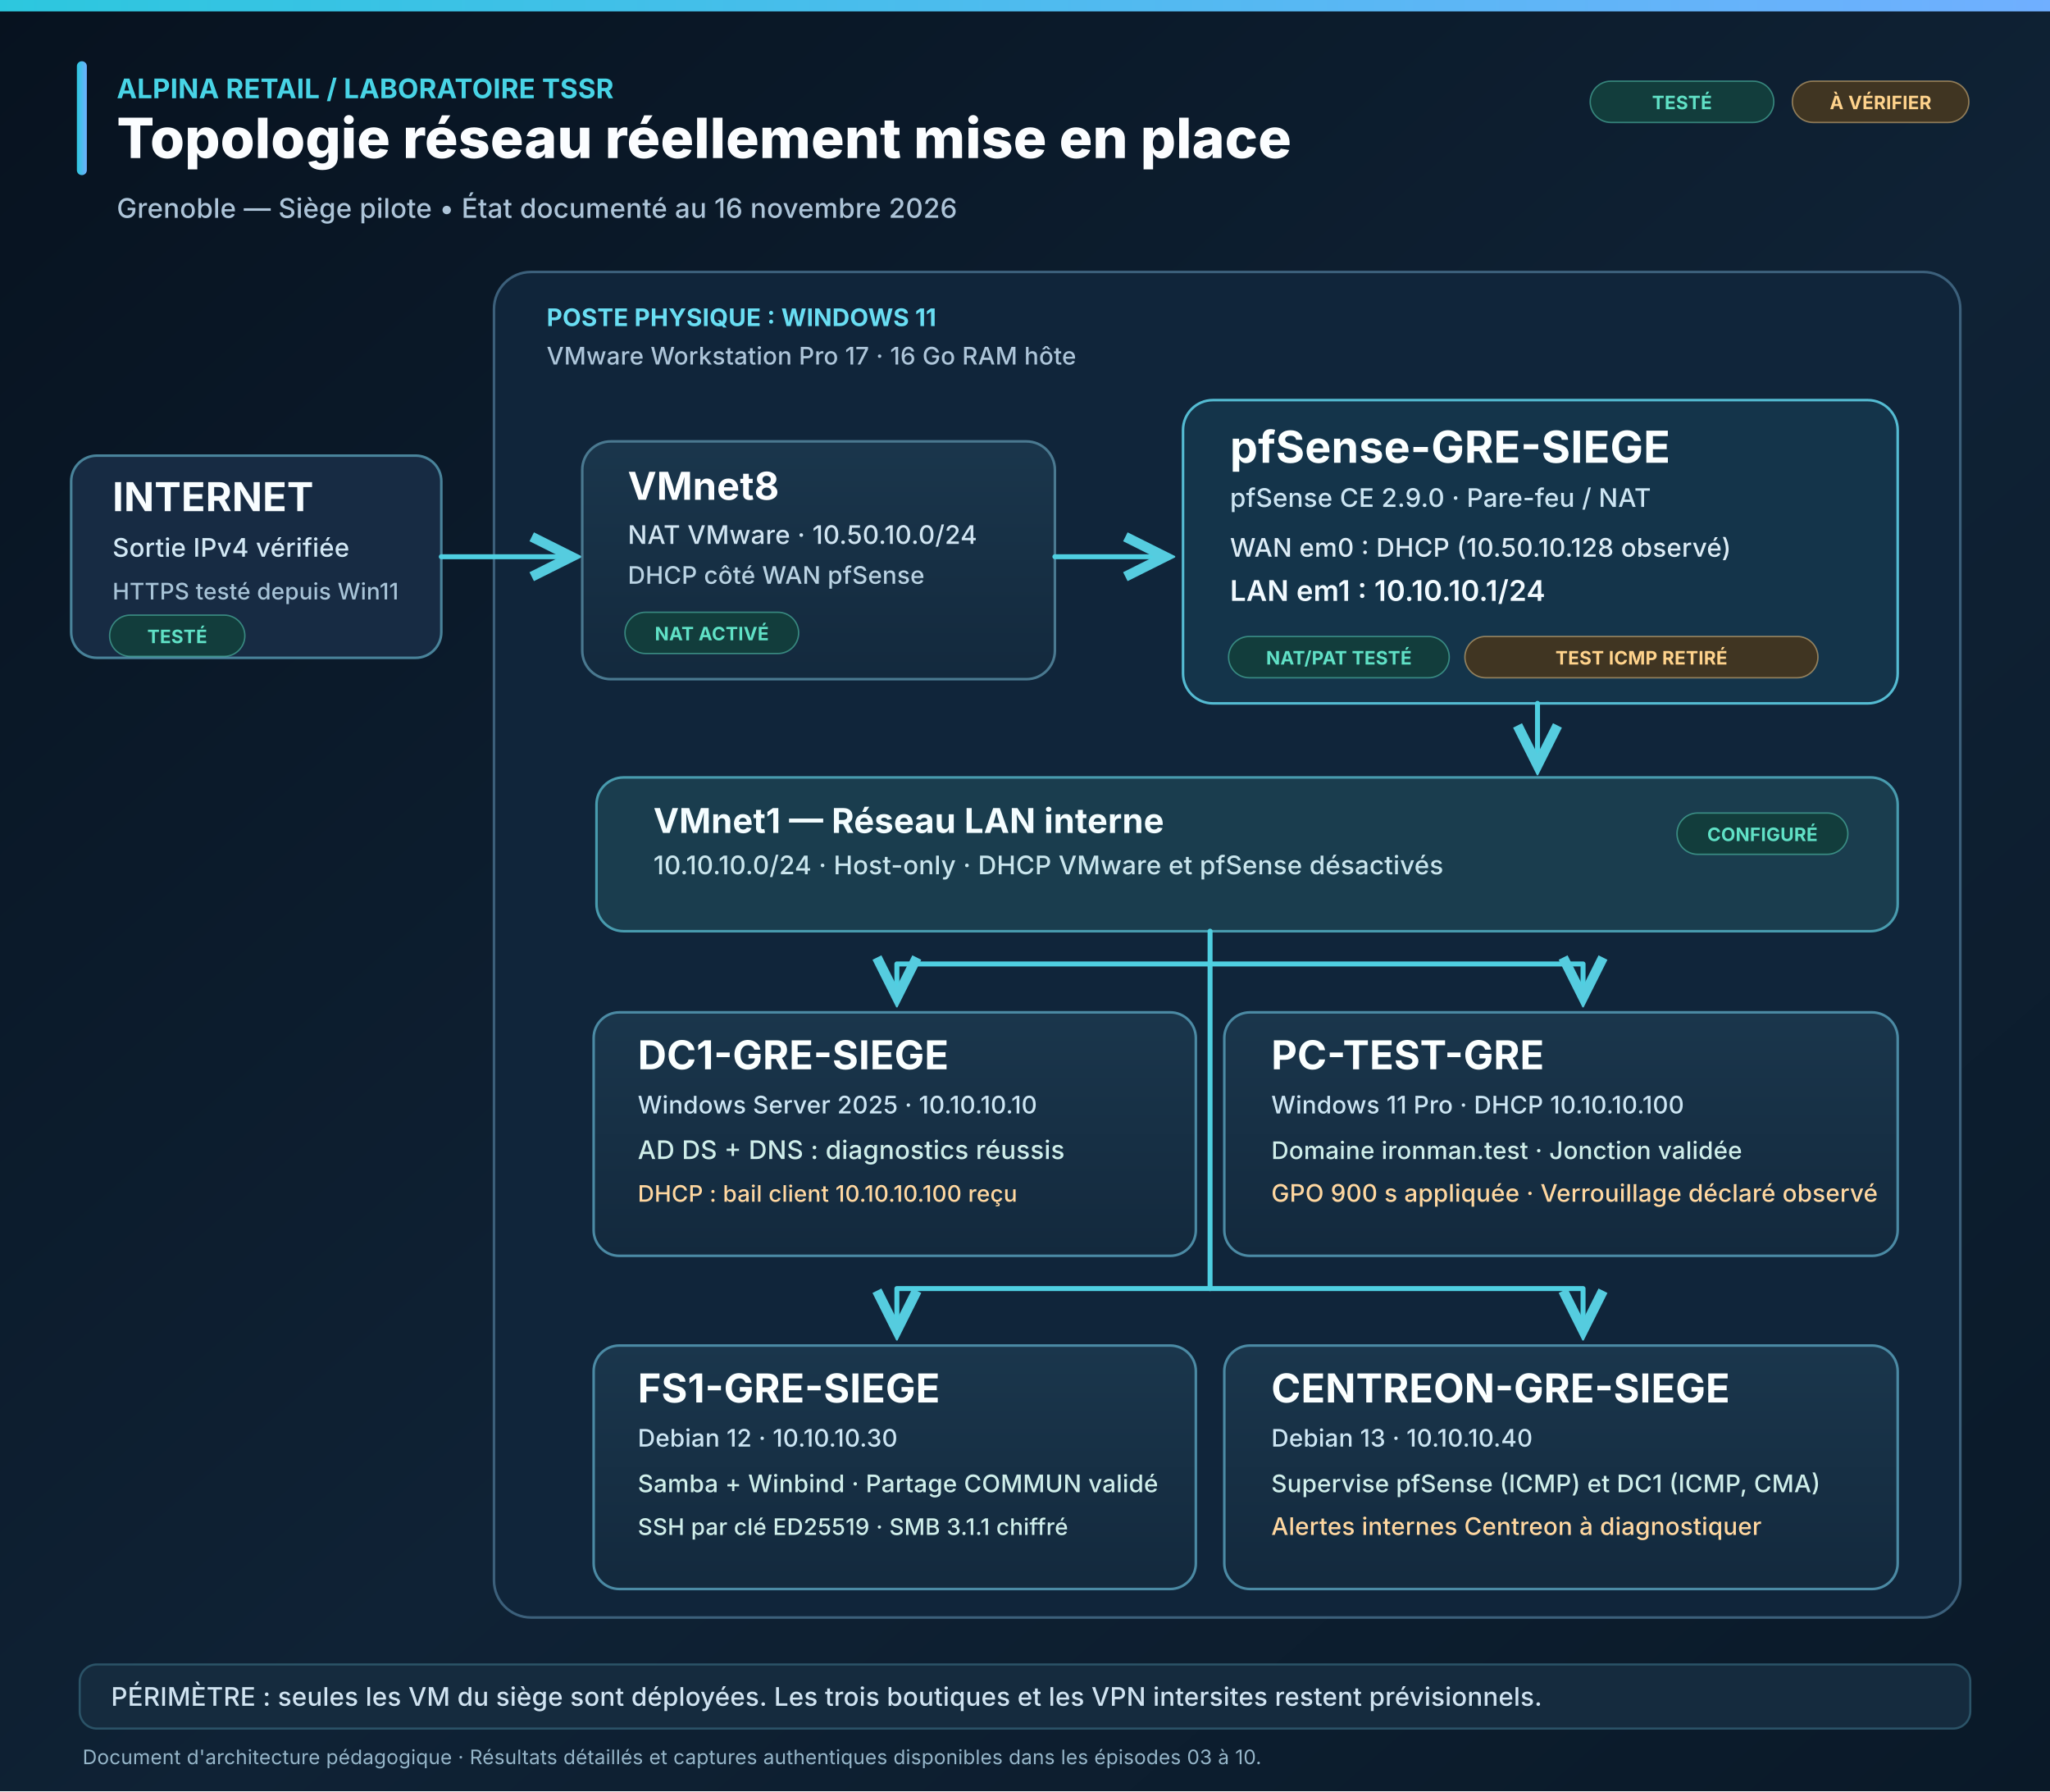
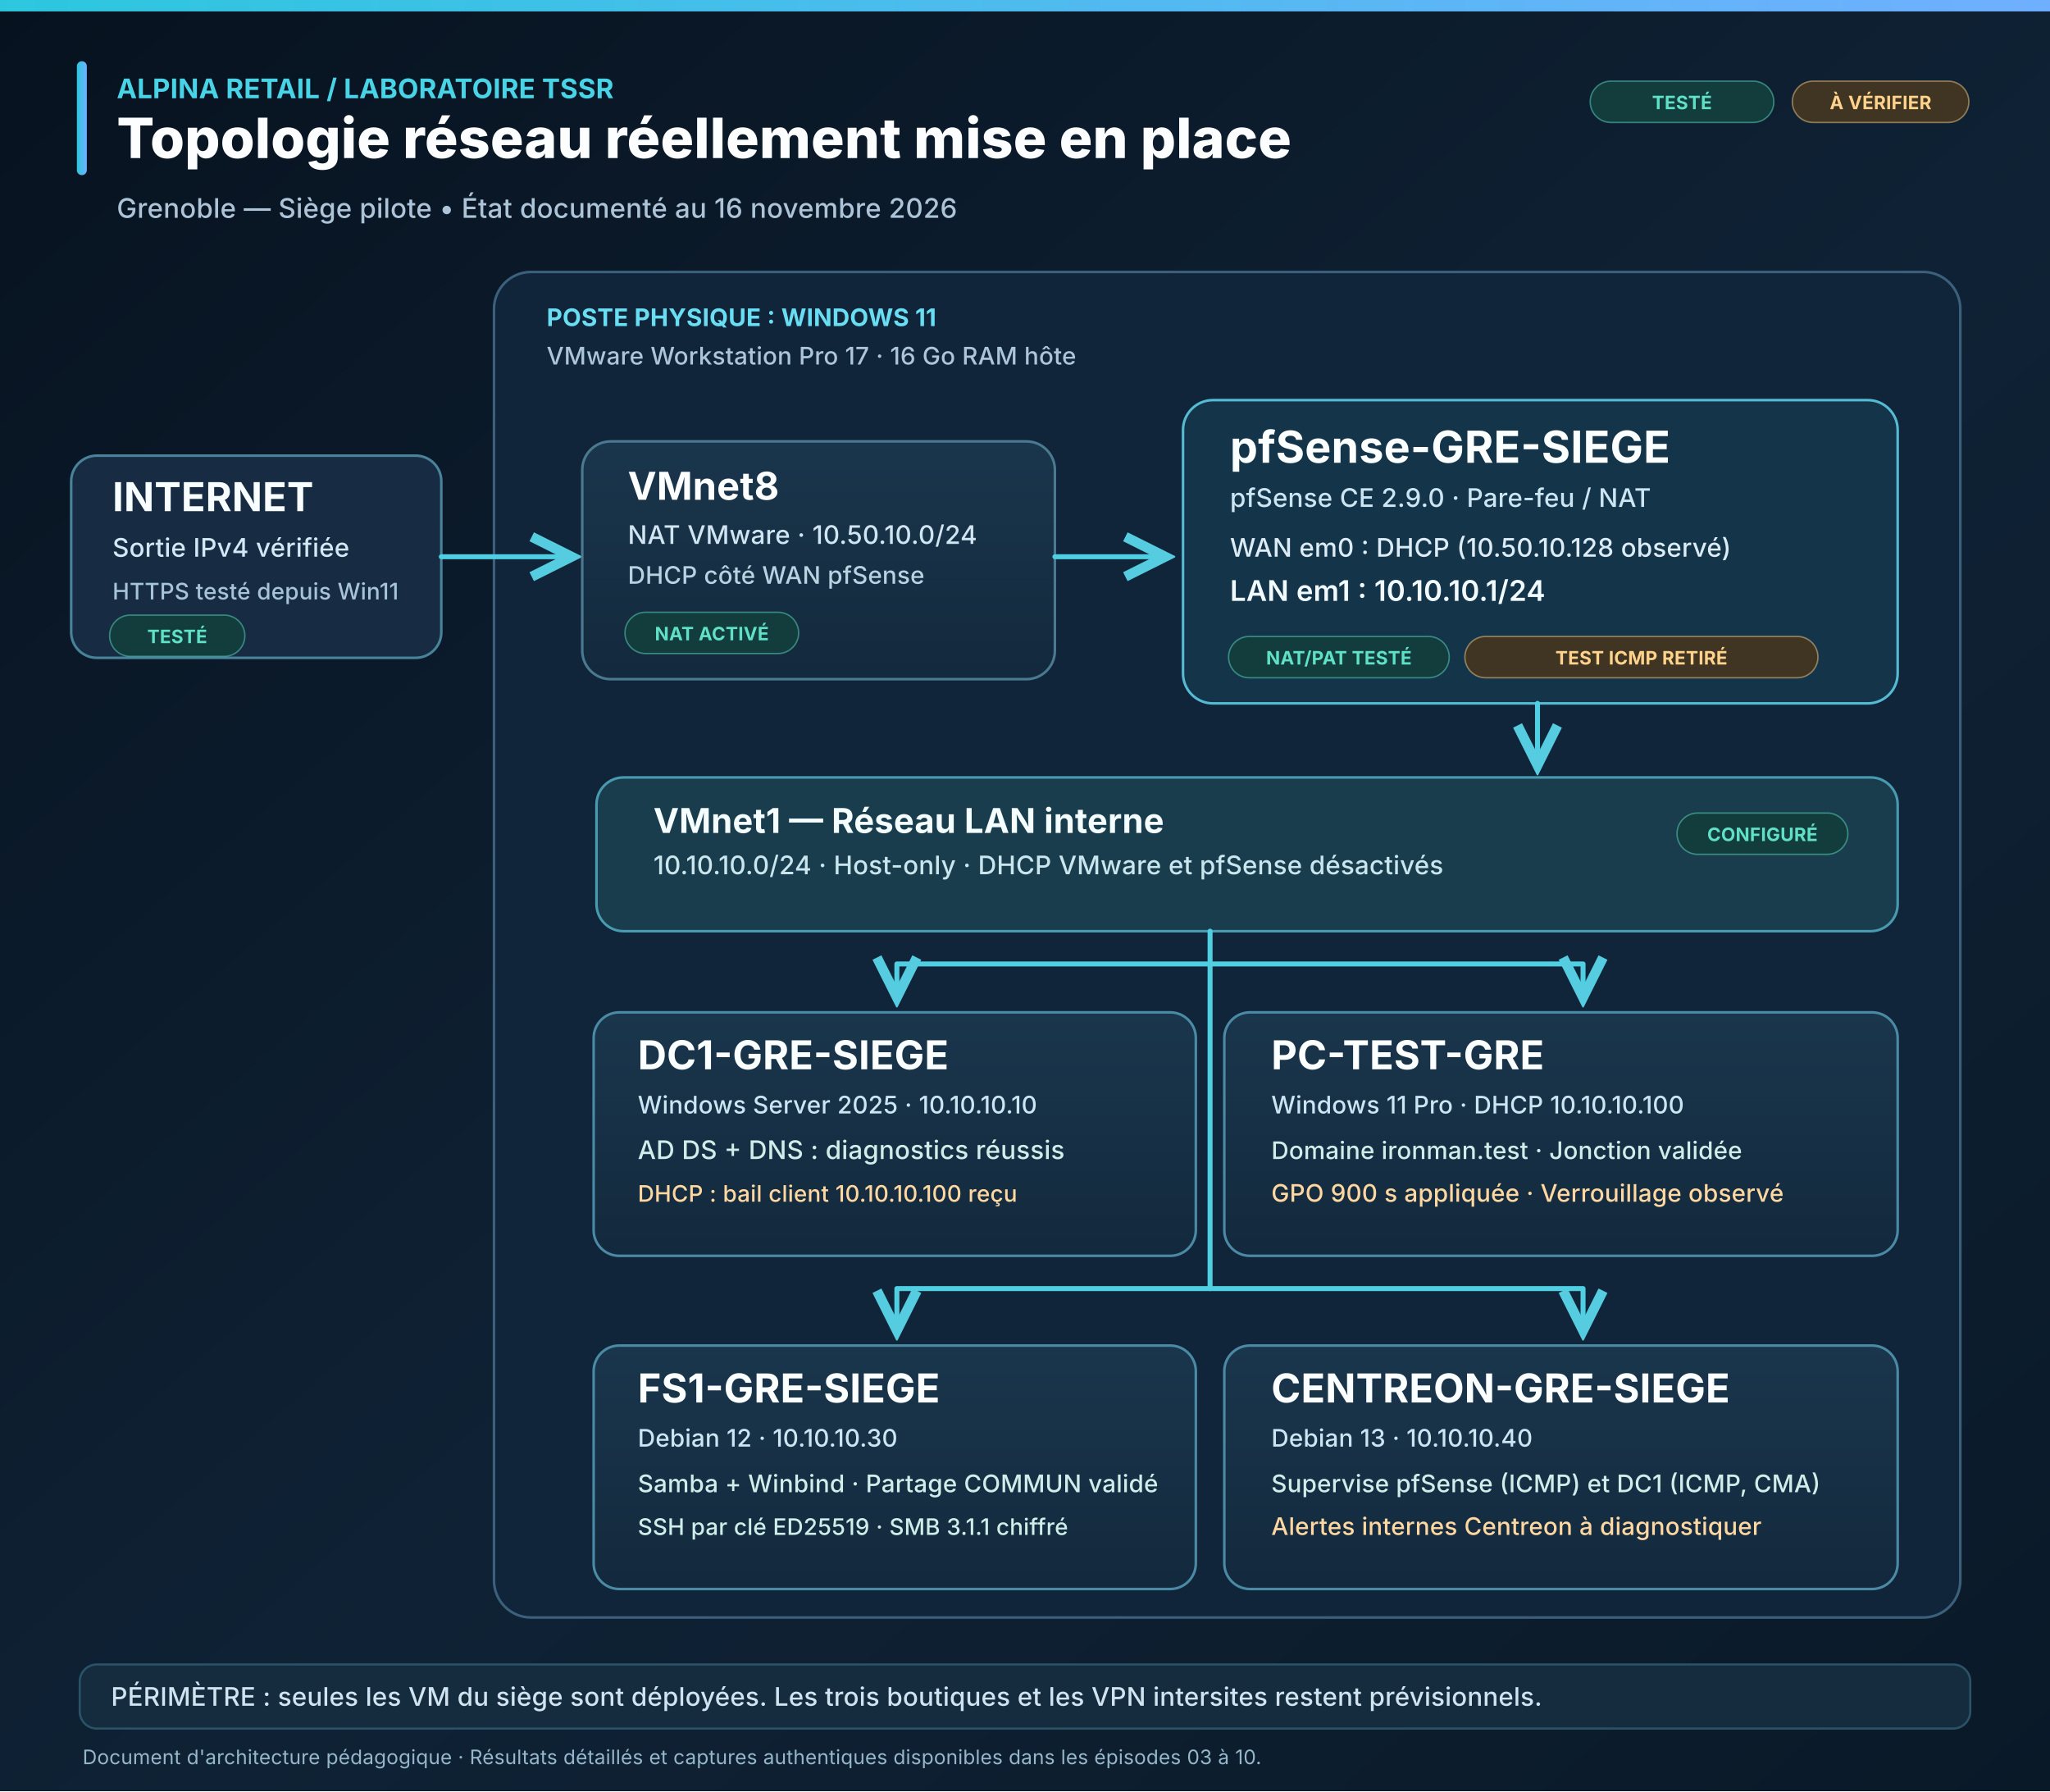
<svg xmlns="http://www.w3.org/2000/svg" width="1440" height="1258" viewBox="0 0 1440 1258" role="img" aria-labelledby="title desc">
  <defs>
    <linearGradient id="bg" x1="0" y1="0" x2="1" y2="1">
      <stop offset="0" stop-color="#07121f" />
      <stop offset=".55" stop-color="#0f2235" />
      <stop offset="1" stop-color="#0a1928" />
    </linearGradient>
    <linearGradient id="accent" x1="0" y1="0" x2="1" y2="0">
      <stop offset="0" stop-color="#2cc7de" />
      <stop offset="1" stop-color="#70afff" />
    </linearGradient>
    <linearGradient id="node" x1="0" y1="0" x2="0" y2="1">
      <stop offset="0" stop-color="#1a364c" />
      <stop offset="1" stop-color="#13293d" />
    </linearGradient>
    <marker id="arr" markerWidth="12" markerHeight="12" refX="9" refY="6" orient="auto">
      <path d="M2 2 L10 6 L2 10" fill="none" stroke="#55ccdf" stroke-width="2" />
    </marker>
    <style>text { font-family: Inter, "Segoe UI", Arial, sans-serif; letter-spacing: .13px; } .muted{fill:#adc4d8} .route{fill:none;stroke:#4fcfe1;stroke-width:3.5;stroke-linecap:round;stroke-linejoin:round} .dash{stroke-dasharray:8 7}</style>
  </defs>
  <rect width="1440" height="1258" fill="url(#bg)" />
  <rect x="0" y="0" width="1440" height="8" fill="url(#accent)" />
  <rect x="54" y="43" width="7" height="80" rx="3.5" fill="url(#accent)" />
  <text x="82" y="69" fill="#48d4e6" font-size="19" font-weight="750" text-anchor="start">ALPINA RETAIL  /  LABORATOIRE TSSR</text>
  <text x="82" y="111" fill="#fbfdff" font-size="39" font-weight="760" text-anchor="start">Topologie réseau réellement mise en place</text>
  <text x="82" y="153" fill="#adc4d8" font-size="19" font-weight="450" text-anchor="start">Grenoble — Siège pilote  •  État documenté au 16 novembre 2026</text>
  <rect x="1117" y="57" width="129" height="29" rx="14.5" fill="#123d3c" stroke="#60e1c6" stroke-opacity=".48" />
  <text x="1181.5" y="76.7" fill="#60e1c6" font-size="13" font-weight="700" text-anchor="middle">TESTÉ</text>
  <rect x="1259" y="57" width="124" height="29" rx="14.5" fill="#403522" stroke="#ffd38c" stroke-opacity=".48" />
  <text x="1321" y="76.7" fill="#ffd38c" font-size="13" font-weight="700" text-anchor="middle">À VÉRIFIER</text>
  <rect x="347" y="191" width="1030" height="945" rx="26" fill="#10253a" stroke="#3c607b" stroke-width="1.8" />
  <text x="384" y="229" fill="#69def3" font-size="17" font-weight="700" text-anchor="start">POSTE PHYSIQUE : WINDOWS 11</text>
  <text x="384" y="256" fill="#adc5d9" font-size="17" font-weight="480" text-anchor="start">VMware Workstation Pro 17  ·  16 Go RAM hôte</text>
  <rect x="50" y="320" width="260" height="142" rx="18" fill="#172b43" stroke="#49839a" stroke-width="1.8" />
  <text x="79" y="359" fill="#f8fdff" font-size="28" font-weight="740" text-anchor="start">INTERNET</text>
  <text x="79" y="391" fill="#d2e8f5" font-size="18" font-weight="540" text-anchor="start">Sortie IPv4 vérifiée</text>
  <text x="79" y="421" fill="#a7c3d7" font-size="16" font-weight="460" text-anchor="start">HTTPS testé depuis Win11</text>
  <rect x="77" y="432" width="95" height="29" rx="14.5" fill="#123d3c" stroke="#60e1c6" stroke-opacity=".48" />
  <text x="124.5" y="451.7" fill="#60e1c6" font-size="13" font-weight="700" text-anchor="middle">TESTÉ</text>
  <path class="route" d="M310 391 H398" marker-end="url(#arr)" />
  <rect x="409" y="310" width="332" height="167" rx="20" fill="url(#node)" stroke="#4a7990" stroke-width="1.8" />
  <text x="441" y="351" fill="#fcfeff" font-size="27" font-weight="740" text-anchor="start">VMnet8</text>
  <text x="441" y="382" fill="#d0e4f1" font-size="18" font-weight="510" text-anchor="start">NAT VMware  ·  10.50.10.0/24</text>
  <text x="441" y="410" fill="#b9d2e2" font-size="17" font-weight="450" text-anchor="start">DHCP côté WAN pfSense</text>
  <rect x="439" y="430" width="122" height="29" rx="14.5" fill="#123d3c" stroke="#60e1c6" stroke-opacity=".48" />
  <text x="500" y="449.7" fill="#60e1c6" font-size="13" font-weight="700" text-anchor="middle">NAT ACTIVÉ</text>
  <path class="route" d="M741 391 H815" marker-end="url(#arr)" />
  <rect x="831" y="281" width="502" height="213" rx="21" fill="#14344a" stroke="#54bbd2" stroke-width="1.8" />
  <text x="864" y="325" fill="#fbffff" font-size="31" font-weight="750" text-anchor="start">pfSense-GRE-SIEGE</text>
  <text x="864" y="356" fill="#cce5f3" font-size="18" font-weight="480" text-anchor="start">pfSense CE 2.9.0  ·  Pare-feu / NAT</text>
  <text x="864" y="391" fill="#dcecf6" font-size="18" font-weight="530" text-anchor="start">WAN em0 : DHCP (10.50.10.128 observé)</text>
  <text x="864" y="422" fill="#f1faff" font-size="20" font-weight="630" text-anchor="start">LAN em1 : 10.10.10.1/24</text>
  <rect x="863" y="447" width="155" height="29" rx="14.5" fill="#123d3c" stroke="#60e1c6" stroke-opacity=".48" />
  <text x="940.5" y="466.7" fill="#60e1c6" font-size="13" font-weight="700" text-anchor="middle">NAT/PAT TESTÉ</text>
  <rect x="1029" y="447" width="248" height="29" rx="14.5" fill="#403522" stroke="#ffd38c" stroke-opacity=".48" />
  <text x="1153" y="466.7" fill="#ffd38c" font-size="13" font-weight="700" text-anchor="middle">TEST ICMP RETIRÉ</text>
  <path class="route" d="M1080 494 V534" marker-end="url(#arr)" />
  <rect x="419" y="546" width="914" height="108" rx="19" fill="#1a3d4e" stroke="#489bae" stroke-width="1.8" />
  <text x="459" y="585" fill="#f4fdff" font-size="24" font-weight="720" text-anchor="start">VMnet1 — Réseau LAN interne</text>
  <text x="459" y="614" fill="#c9e5ed" font-size="18" font-weight="470" text-anchor="start">10.10.10.0/24  ·  Host-only  ·  DHCP VMware et pfSense désactivés</text>
  <rect x="1178" y="571" width="120" height="29" rx="14.5" fill="#123d3c" stroke="#60e1c6" stroke-opacity=".48" />
  <text x="1238" y="590.7" fill="#60e1c6" font-size="13" font-weight="700" text-anchor="middle">CONFIGURÉ</text>
  <path class="route" d="M850 654 V677 H630 V697" marker-end="url(#arr)" />
  <path class="route" d="M850 677 H1112 V697" marker-end="url(#arr)" />
  <rect x="417" y="711" width="423" height="171" rx="18" fill="url(#node)" stroke="#4b8aa4" stroke-width="1.8" />
  <text x="448" y="751" fill="#fbffff" font-size="28" font-weight="735" text-anchor="start">DC1-GRE-SIEGE</text>
  <text x="448" y="782" fill="#cce5f3" font-size="17" font-weight="500" text-anchor="start">Windows Server 2025  ·  10.10.10.10</text>
  <text x="448" y="814" fill="#cfeeea" font-size="18" font-weight="550" text-anchor="start">AD DS + DNS : diagnostics réussis</text>
  <text x="448" y="844" fill="#ffd7a0" font-size="16" font-weight="480" text-anchor="start">DHCP : bail client 10.10.10.100 reçu</text>
  <rect x="860" y="711" width="473" height="171" rx="18" fill="url(#node)" stroke="#4b8aa4" stroke-width="1.8" />
  <text x="893" y="751" fill="#fbffff" font-size="28" font-weight="735" text-anchor="start">PC-TEST-GRE</text>
  <text x="893" y="782" fill="#cce5f3" font-size="17" font-weight="500" text-anchor="start">Windows 11 Pro  ·  DHCP 10.10.10.100</text>
  <text x="893" y="814" fill="#cfeeea" font-size="17" font-weight="540" text-anchor="start">Domaine ironman.test  ·  Jonction validée</text>
-   <text x="893" y="844" fill="#ffd7a0" font-size="17" font-weight="500" text-anchor="start">GPO 900 s appliquée  ·  Verrouillage déclaré observé</text>
+   <text x="893" y="844" fill="#ffd7a0" font-size="17" font-weight="500" text-anchor="start">GPO 900 s appliquée  ·  Verrouillage observé</text>
  <path class="route" d="M850 677 V905 H630 V931" marker-end="url(#arr)" />
  <path class="route" d="M850 905 H1112 V931" marker-end="url(#arr)" />
  <rect x="417" y="945" width="423" height="171" rx="18" fill="url(#node)" stroke="#4b8aa4" stroke-width="1.8" />
  <text x="448" y="985" fill="#fbffff" font-size="28" font-weight="735" text-anchor="start">FS1-GRE-SIEGE</text>
  <text x="448" y="1016" fill="#cce5f3" font-size="17" font-weight="500" text-anchor="start">Debian 12  ·  10.10.10.30</text>
  <text x="448" y="1048" fill="#cfeeea" font-size="17" font-weight="540" text-anchor="start">Samba + Winbind  ·  Partage COMMUN validé</text>
  <text x="448" y="1078" fill="#cfeeea" font-size="16" font-weight="480" text-anchor="start">SSH par clé ED25519  ·  SMB 3.1.1 chiffré</text>
  <rect x="860" y="945" width="473" height="171" rx="18" fill="url(#node)" stroke="#4b8aa4" stroke-width="1.8" />
  <text x="893" y="985" fill="#fbffff" font-size="28" font-weight="735" text-anchor="start">CENTREON-GRE-SIEGE</text>
  <text x="893" y="1016" fill="#cce5f3" font-size="17" font-weight="500" text-anchor="start">Debian 13  ·  10.10.10.40</text>
  <text x="893" y="1048" fill="#cfeeea" font-size="17" font-weight="540" text-anchor="start">Supervise pfSense (ICMP) et DC1 (ICMP, CMA)</text>
  <text x="893" y="1078" fill="#ffd7a0" font-size="17" font-weight="500" text-anchor="start">Alertes internes Centreon à diagnostiquer</text>
  <rect x="56" y="1169" width="1328" height="45" rx="12" fill="#152b3e" stroke="#2b5367" stroke-width="1.5" />
  <text x="78" y="1198" fill="#d0e3f1" font-size="18" font-weight="530" text-anchor="start">PÉRIMÈTRE : seules les VM du siège sont déployées. Les trois boutiques et les VPN intersites restent prévisionnels.</text>
  <text x="58" y="1239" fill="#96b6c9" font-size="14" font-weight="430" text-anchor="start">Document d'architecture pédagogique · Résultats détaillés et captures authentiques disponibles dans les épisodes 03 à 10.</text>
</svg>
